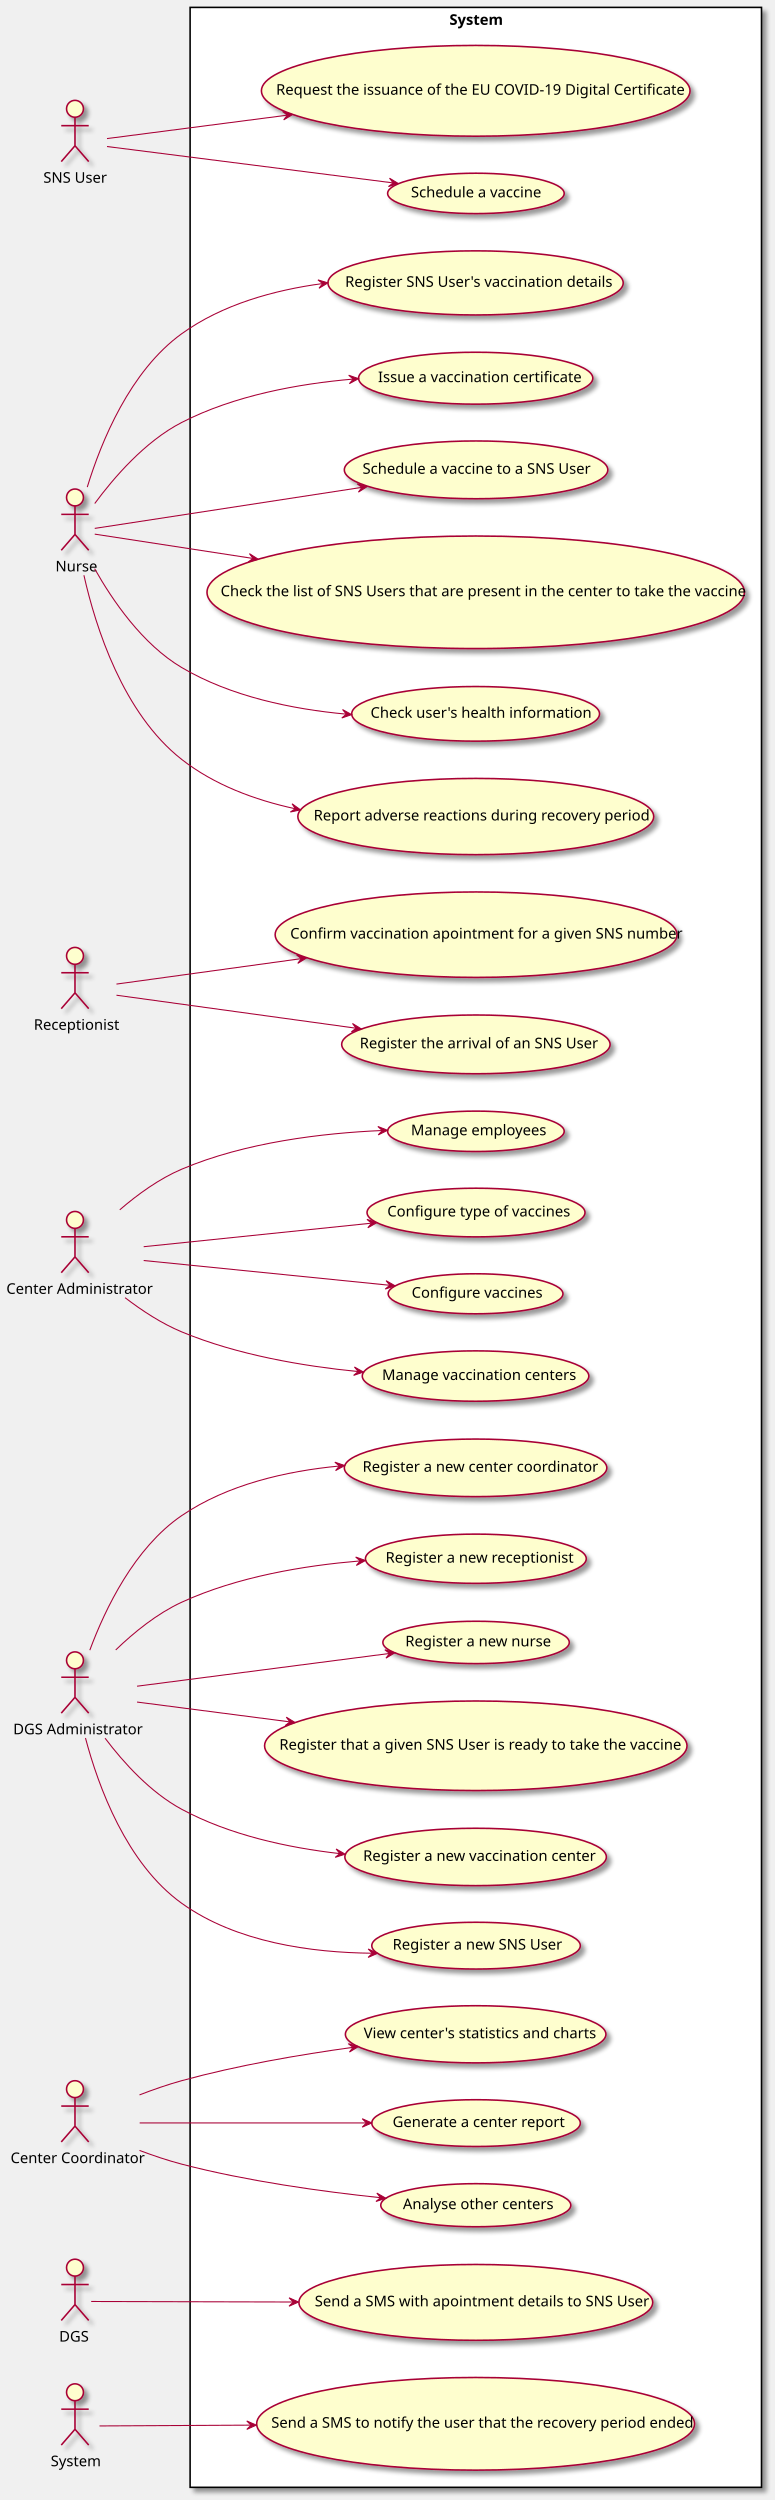
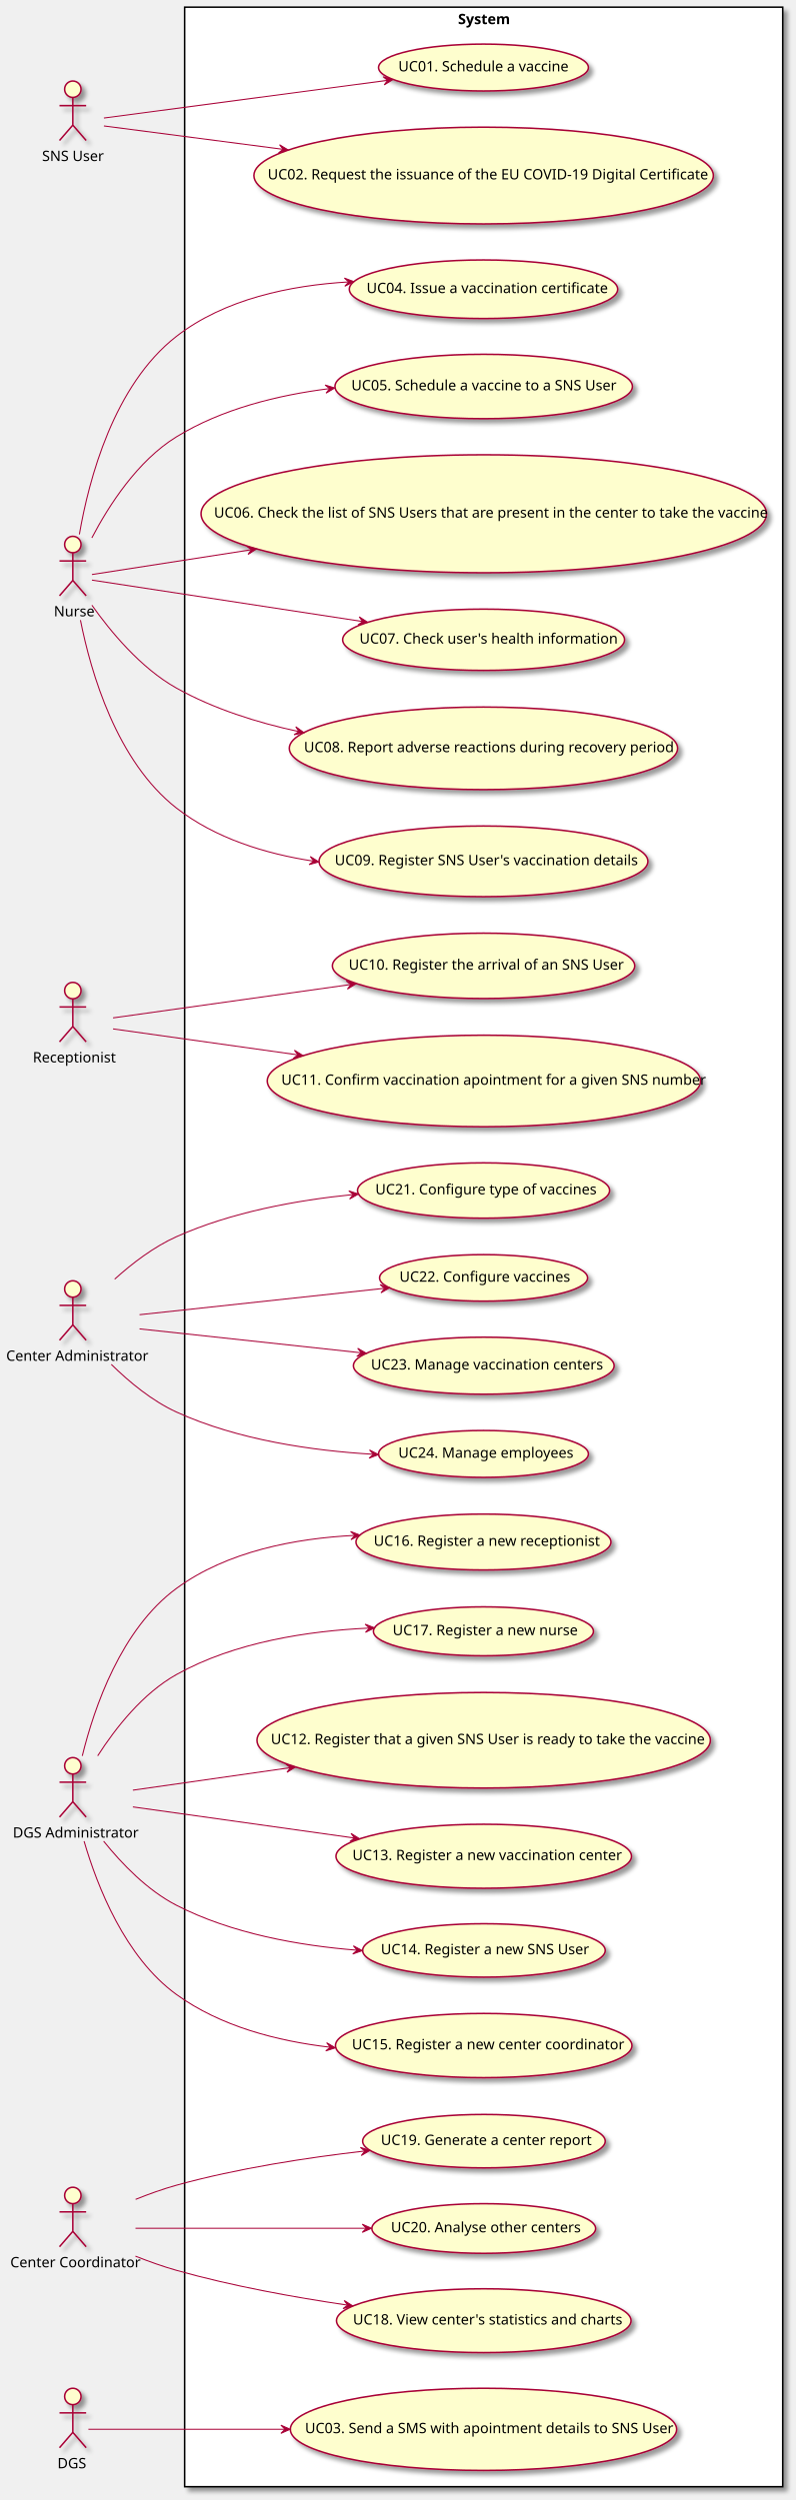
- <svg xmlns="http://www.w3.org/2000/svg" contentScriptType="application/ecmascript" contentStyleType="text/css" height="2367px" preserveAspectRatio="none" style="width:733px;height:2367px;background:#FFFFFF;" version="1.1" viewBox="0 0 733 2367" width="733px" zoomAndPan="magnify">
+ <svg xmlns="http://www.w3.org/2000/svg" contentScriptType="application/ecmascript" contentStyleType="text/css" height="2437px" preserveAspectRatio="none" style="width:775px;height:2437px;background:#FFFFFF;" version="1.1" viewBox="0 0 775 2437" width="775px" zoomAndPan="magnify">
  <defs>
-     <filter height="300%" id="f1nrsabps0goe4" width="300%" x="-1" y="-1">
+     <filter height="300%" id="f1ct0xg1r8yimo" width="300%" x="-1" y="-1">
      <feGaussianBlur result="blurOut" stdDeviation="2.0" />
      <feColorMatrix in="blurOut" result="blurOut2" type="matrix" values="0 0 0 0 0 0 0 0 0 0 0 0 0 0 0 0 0 0 .4 0" />
      <feOffset dx="4.0" dy="4.0" in="blurOut2" result="blurOut3" />
      <feBlend in="SourceGraphic" in2="blurOut3" mode="normal" />
    </filter>
  </defs>
  <g>
-     <rect fill="#FFFFFF" filter="url(#f1nrsabps0goe4)" height="2348" style="stroke:#000000;stroke-width:1.5;" width="541" x="180" y="7" />
-     <text fill="#000000" font-family="sans-serif" font-size="14" font-weight="bold" lengthAdjust="spacing" textLength="50" x="425.5" y="23.533">System</text>
-     <ellipse cx="450.587" cy="183.118" fill="#FEFECE" filter="url(#f1nrsabps0goe4)" rx="83.587" ry="19.117" style="stroke:#A80036;stroke-width:1.5;" />
-     <text fill="#000000" font-family="sans-serif" font-size="14" lengthAdjust="spacing" textLength="123" x="389.087" y="186.846">Schedule a vaccine</text>
-     <ellipse cx="450.408" cy="85.981" fill="#FEFECE" filter="url(#f1nrsabps0goe4)" rx="202.908" ry="42.981" style="stroke:#A80036;stroke-width:1.5;" />
-     <text fill="#000000" font-family="sans-serif" font-size="14" lengthAdjust="spacing" textLength="378" x="261.408" y="89.71">Request the issuance of the EU COVID-19 Digital Certificate</text>
-     <ellipse cx="450.5" cy="2179.9" fill="#FEFECE" filter="url(#f1nrsabps0goe4)" rx="167.5" ry="35.9" style="stroke:#A80036;stroke-width:1.5;" />
-     <text fill="#000000" font-family="sans-serif" font-size="14" lengthAdjust="spacing" textLength="305" x="298" y="2183.629">Send a SMS with apointment details to SNS User</text>
-     <ellipse cx="450.39" cy="358.078" fill="#FEFECE" filter="url(#f1nrsabps0goe4)" rx="110.89" ry="24.578" style="stroke:#A80036;stroke-width:1.5;" />
-     <text fill="#000000" font-family="sans-serif" font-size="14" lengthAdjust="spacing" textLength="185" x="357.89" y="361.807">Issue a vaccination certificate</text>
-     <ellipse cx="450.739" cy="444.848" fill="#FEFECE" filter="url(#f1nrsabps0goe4)" rx="124.739" ry="27.348" style="stroke:#A80036;stroke-width:1.5;" />
-     <text fill="#000000" font-family="sans-serif" font-size="14" lengthAdjust="spacing" textLength="215" x="343.239" y="448.576">Schedule a vaccine to a SNS User</text>
-     <ellipse cx="450.385" cy="560.777" fill="#FEFECE" filter="url(#f1nrsabps0goe4)" rx="254.385" ry="53.277" style="stroke:#A80036;stroke-width:1.5;" />
-     <text fill="#000000" font-family="sans-serif" font-size="14" lengthAdjust="spacing" textLength="483" x="208.885" y="564.505">Check the list of SNS Users that are present in the center to take the vaccine</text>
-     <ellipse cx="450.317" cy="675.863" fill="#FEFECE" filter="url(#f1nrsabps0goe4)" rx="117.317" ry="25.863" style="stroke:#A80036;stroke-width:1.5;" />
-     <text fill="#000000" font-family="sans-serif" font-size="14" lengthAdjust="spacing" textLength="199" x="350.817" y="679.592">Check user's health information</text>
-     <ellipse cx="450.464" cy="773.093" fill="#FEFECE" filter="url(#f1nrsabps0goe4)" rx="168.464" ry="36.093" style="stroke:#A80036;stroke-width:1.5;" />
-     <text fill="#000000" font-family="sans-serif" font-size="14" lengthAdjust="spacing" textLength="307" x="296.964" y="776.821">Report adverse reactions during recovery period</text>
-     <ellipse cx="450.278" cy="267.856" fill="#FEFECE" filter="url(#f1nrsabps0goe4)" rx="139.778" ry="30.356" style="stroke:#A80036;stroke-width:1.5;" />
-     <text fill="#000000" font-family="sans-serif" font-size="14" lengthAdjust="spacing" textLength="247" x="326.778" y="271.584">Register SNS User's vaccination details</text>
-     <ellipse cx="450.573" cy="988.815" fill="#FEFECE" filter="url(#f1nrsabps0goe4)" rx="127.073" ry="27.815" style="stroke:#A80036;stroke-width:1.5;" />
-     <text fill="#000000" font-family="sans-serif" font-size="14" lengthAdjust="spacing" textLength="220" x="340.573" y="992.543">Register the arrival of an SNS User</text>
-     <ellipse cx="450.749" cy="884.95" fill="#FEFECE" filter="url(#f1nrsabps0goe4)" rx="190.249" ry="40.45" style="stroke:#A80036;stroke-width:1.5;" />
-     <text fill="#000000" font-family="sans-serif" font-size="14" lengthAdjust="spacing" textLength="352" x="274.749" y="888.678">Confirm vaccination apointment for a given SNS number</text>
-     <ellipse cx="450.482" cy="1652.897" fill="#FEFECE" filter="url(#f1nrsabps0goe4)" rx="199.982" ry="42.397" style="stroke:#A80036;stroke-width:1.5;" />
-     <text fill="#000000" font-family="sans-serif" font-size="14" lengthAdjust="spacing" textLength="372" x="264.482" y="1656.625">Register that a given SNS User is ready to take the vaccine</text>
-     <ellipse cx="450.307" cy="1758.161" fill="#FEFECE" filter="url(#f1nrsabps0goe4)" rx="123.807" ry="27.161" style="stroke:#A80036;stroke-width:1.5;" />
-     <text fill="#000000" font-family="sans-serif" font-size="14" lengthAdjust="spacing" textLength="213" x="343.807" y="1761.89">Register a new vaccination center</text>
-     <ellipse cx="450.724" cy="1842.145" fill="#FEFECE" filter="url(#f1nrsabps0goe4)" rx="98.724" ry="22.145" style="stroke:#A80036;stroke-width:1.5;" />
-     <text fill="#000000" font-family="sans-serif" font-size="14" lengthAdjust="spacing" textLength="158" x="371.724" y="1845.873">Register a new SNS User</text>
-     <ellipse cx="450.273" cy="1389.755" fill="#FEFECE" filter="url(#f1nrsabps0goe4)" rx="124.273" ry="27.255" style="stroke:#A80036;stroke-width:1.5;" />
-     <text fill="#000000" font-family="sans-serif" font-size="14" lengthAdjust="spacing" textLength="214" x="343.273" y="1393.483">Register a new center coordinator</text>
-     <ellipse cx="450.54" cy="1475.808" fill="#FEFECE" filter="url(#f1nrsabps0goe4)" rx="104.54" ry="23.308" style="stroke:#A80036;stroke-width:1.5;" />
-     <text fill="#000000" font-family="sans-serif" font-size="14" lengthAdjust="spacing" textLength="171" x="365.04" y="1479.536">Register a new receptionist</text>
-     <ellipse cx="450.747" cy="1555.049" fill="#FEFECE" filter="url(#f1nrsabps0goe4)" rx="88.247" ry="20.049" style="stroke:#A80036;stroke-width:1.5;" />
-     <text fill="#000000" font-family="sans-serif" font-size="14" lengthAdjust="spacing" textLength="134" x="383.747" y="1558.778">Register a new nurse</text>
-     <ellipse cx="450.341" cy="1926.068" fill="#FEFECE" filter="url(#f1nrsabps0goe4)" rx="123.341" ry="27.068" style="stroke:#A80036;stroke-width:1.5;" />
-     <text fill="#000000" font-family="sans-serif" font-size="14" lengthAdjust="spacing" textLength="212" x="344.341" y="1929.797">View center's statistics and charts</text>
-     <ellipse cx="450.724" cy="2010.145" fill="#FEFECE" filter="url(#f1nrsabps0goe4)" rx="98.724" ry="22.145" style="stroke:#A80036;stroke-width:1.5;" />
-     <text fill="#000000" font-family="sans-serif" font-size="14" lengthAdjust="spacing" textLength="158" x="371.724" y="2013.873">Generate a center report</text>
-     <ellipse cx="450.466" cy="2087.893" fill="#FEFECE" filter="url(#f1nrsabps0goe4)" rx="89.966" ry="20.393" style="stroke:#A80036;stroke-width:1.5;" />
-     <text fill="#000000" font-family="sans-serif" font-size="14" lengthAdjust="spacing" textLength="138" x="381.466" y="2091.622">Analyse other centers</text>
-     <ellipse cx="450.69" cy="1148.038" fill="#FEFECE" filter="url(#f1nrsabps0goe4)" rx="103.19" ry="23.038" style="stroke:#A80036;stroke-width:1.5;" />
-     <text fill="#000000" font-family="sans-serif" font-size="14" lengthAdjust="spacing" textLength="168" x="366.69" y="1151.766">Configure type of vaccines</text>
-     <ellipse cx="450.252" cy="1224.95" fill="#FEFECE" filter="url(#f1nrsabps0goe4)" rx="82.752" ry="18.95" style="stroke:#A80036;stroke-width:1.5;" />
-     <text fill="#000000" font-family="sans-serif" font-size="14" lengthAdjust="spacing" textLength="121" x="389.752" y="1228.679">Configure vaccines</text>
-     <ellipse cx="450.251" cy="1302.85" fill="#FEFECE" filter="url(#f1nrsabps0goe4)" rx="107.251" ry="23.85" style="stroke:#A80036;stroke-width:1.5;" />
-     <text fill="#000000" font-family="sans-serif" font-size="14" lengthAdjust="spacing" textLength="177" x="361.751" y="1306.579">Manage vaccination centers</text>
-     <ellipse cx="450.587" cy="1071.118" fill="#FEFECE" filter="url(#f1nrsabps0goe4)" rx="83.587" ry="19.117" style="stroke:#A80036;stroke-width:1.5;" />
-     <text fill="#000000" font-family="sans-serif" font-size="14" lengthAdjust="spacing" textLength="123" x="389.087" y="1074.846">Manage employees</text>
-     <ellipse cx="450.3" cy="2294.86" fill="#FEFECE" filter="url(#f1nrsabps0goe4)" rx="207.3" ry="43.86" style="stroke:#A80036;stroke-width:1.5;" />
-     <text fill="#000000" font-family="sans-serif" font-size="14" lengthAdjust="spacing" textLength="387" x="256.8" y="2298.588">Send a SMS to notify the user that the recovery period ended</text>
-     <ellipse cx="71" cy="103" fill="#FEFECE" filter="url(#f1nrsabps0goe4)" rx="8" ry="8" style="stroke:#A80036;stroke-width:1.5;" />
-     <path d="M71,111 L71,138 M58,119 L84,119 M71,138 L58,153 M71,138 L84,153 " fill="none" filter="url(#f1nrsabps0goe4)" style="stroke:#A80036;stroke-width:1.5;" />
-     <text fill="#000000" font-family="sans-serif" font-size="14" lengthAdjust="spacing" textLength="60" x="41" y="173.033">SNS User</text>
-     <ellipse cx="71" cy="471" fill="#FEFECE" filter="url(#f1nrsabps0goe4)" rx="8" ry="8" style="stroke:#A80036;stroke-width:1.5;" />
-     <path d="M71,479 L71,506 M58,487 L84,487 M71,506 L58,521 M71,506 L84,521 " fill="none" filter="url(#f1nrsabps0goe4)" style="stroke:#A80036;stroke-width:1.5;" />
-     <text fill="#000000" font-family="sans-serif" font-size="14" lengthAdjust="spacing" textLength="37" x="52.5" y="541.033">Nurse</text>
-     <ellipse cx="71" cy="905" fill="#FEFECE" filter="url(#f1nrsabps0goe4)" rx="8" ry="8" style="stroke:#A80036;stroke-width:1.5;" />
-     <path d="M71,913 L71,940 M58,921 L84,921 M71,940 L58,955 M71,940 L84,955 " fill="none" filter="url(#f1nrsabps0goe4)" style="stroke:#A80036;stroke-width:1.5;" />
-     <text fill="#000000" font-family="sans-serif" font-size="14" lengthAdjust="spacing" textLength="78" x="32" y="975.033">Receptionist</text>
-     <ellipse cx="71" cy="1155" fill="#FEFECE" filter="url(#f1nrsabps0goe4)" rx="8" ry="8" style="stroke:#A80036;stroke-width:1.5;" />
-     <path d="M71,1163 L71,1190 M58,1171 L84,1171 M71,1190 L58,1205 M71,1190 L84,1205 " fill="none" filter="url(#f1nrsabps0goe4)" style="stroke:#A80036;stroke-width:1.5;" />
-     <text fill="#000000" font-family="sans-serif" font-size="14" lengthAdjust="spacing" textLength="130" x="6" y="1225.033">Center Administrator</text>
-     <ellipse cx="71" cy="1572" fill="#FEFECE" filter="url(#f1nrsabps0goe4)" rx="8" ry="8" style="stroke:#A80036;stroke-width:1.5;" />
-     <path d="M71,1580 L71,1607 M58,1588 L84,1588 M71,1607 L58,1622 M71,1607 L84,1622 " fill="none" filter="url(#f1nrsabps0goe4)" style="stroke:#A80036;stroke-width:1.5;" />
-     <text fill="#000000" font-family="sans-serif" font-size="14" lengthAdjust="spacing" textLength="117" x="12.5" y="1642.033">DGS Administrator</text>
-     <ellipse cx="71" cy="1978" fill="#FEFECE" filter="url(#f1nrsabps0goe4)" rx="8" ry="8" style="stroke:#A80036;stroke-width:1.5;" />
-     <path d="M71,1986 L71,2013 M58,1994 L84,1994 M71,2013 L58,2028 M71,2013 L84,2028 " fill="none" filter="url(#f1nrsabps0goe4)" style="stroke:#A80036;stroke-width:1.5;" />
-     <text fill="#000000" font-family="sans-serif" font-size="14" lengthAdjust="spacing" textLength="122" x="10" y="2048.033">Center Coordinator</text>
-     <ellipse cx="71" cy="2147" fill="#FEFECE" filter="url(#f1nrsabps0goe4)" rx="8" ry="8" style="stroke:#A80036;stroke-width:1.5;" />
-     <path d="M71,2155 L71,2182 M58,2163 L84,2163 M71,2182 L58,2197 M71,2182 L84,2197 " fill="none" filter="url(#f1nrsabps0goe4)" style="stroke:#A80036;stroke-width:1.5;" />
-     <text fill="#000000" font-family="sans-serif" font-size="14" lengthAdjust="spacing" textLength="30" x="56" y="2217.033">DGS</text>
-     <ellipse cx="71" cy="2265" fill="#FEFECE" filter="url(#f1nrsabps0goe4)" rx="8" ry="8" style="stroke:#A80036;stroke-width:1.5;" />
-     <path d="M71,2273 L71,2300 M58,2281 L84,2281 M71,2300 L58,2315 M71,2300 L84,2315 " fill="none" filter="url(#f1nrsabps0goe4)" style="stroke:#A80036;stroke-width:1.5;" />
-     <text fill="#000000" font-family="sans-serif" font-size="14" lengthAdjust="spacing" textLength="46" x="48" y="2335.033">System</text>
-     <path d="M101.31,138.73 C158.83,146.04 288.19,162.49 372.01,173.15 " fill="none" id="user-to-UC01" style="stroke:#A80036;stroke-width:1.0;" />
-     <polygon fill="#A80036" points="377.22,173.81,368.795,168.71,372.26,173.181,367.788,176.646,377.22,173.81" style="stroke:#A80036;stroke-width:1.0;" />
-     <path d="M101.31,131.2 C138.62,126.35 206.16,117.59 271.89,109.05 " fill="none" id="user-to-UC02" style="stroke:#A80036;stroke-width:1.0;" />
-     <polygon fill="#A80036" points="277.02,108.39,267.58,105.581,272.062,109.033,268.609,113.514,277.02,108.39" style="stroke:#A80036;stroke-width:1.0;" />
-     <path d="M86.34,2179.04 C118.56,2179.12 199.96,2179.34 277.55,2179.54 " fill="none" id="dgs-to-UC03" style="stroke:#A80036;stroke-width:1.0;" />
-     <polygon fill="#A80036" points="282.66,2179.56,273.671,2175.534,277.66,2179.546,273.649,2183.534,282.66,2179.56" style="stroke:#A80036;stroke-width:1.0;" />
-     <path d="M89.69,476.73 C107.48,452.59 137.21,417.9 172,400 C221.63,374.46 282.41,363.37 334.42,358.91 " fill="none" id="nurse-to-UC04" style="stroke:#A80036;stroke-width:1.0;" />
-     <polygon fill="#A80036" points="339.43,358.5,330.13,355.259,334.447,358.914,330.792,363.231,339.43,358.5" style="stroke:#A80036;stroke-width:1.0;" />
-     <path d="M89.7,500.28 C134.19,493.44 253.51,475.11 342.62,461.42 " fill="none" id="nurse-to-UC05" style="stroke:#A80036;stroke-width:1.0;" />
-     <polygon fill="#A80036" points="347.64,460.65,338.138,458.059,342.698,461.407,339.349,465.967,347.64,460.65" style="stroke:#A80036;stroke-width:1.0;" />
-     <path d="M89.7,505.72 C118.13,510.09 177.1,519.15 239.22,528.69 " fill="none" id="nurse-to-UC06" style="stroke:#A80036;stroke-width:1.0;" />
-     <polygon fill="#A80036" points="244.47,529.5,236.179,524.183,239.528,528.743,234.968,532.091,244.47,529.5" style="stroke:#A80036;stroke-width:1.0;" />
-     <path d="M89.58,538.42 C106.44,568.43 134.81,609.99 172,632 C218.47,659.5 276.64,671.44 327.7,676.14 " fill="none" id="nurse-to-UC07" style="stroke:#A80036;stroke-width:1.0;" />
-     <polygon fill="#A80036" points="332.94,676.6,324.329,671.819,327.96,676.158,323.621,679.788,332.94,676.6" style="stroke:#A80036;stroke-width:1.0;" />
-     <path d="M79.45,544.64 C90.6,594.16 116.54,675.54 172,719 C202.69,743.05 241.05,757.37 279.36,765.69 " fill="none" id="nurse-to-UC08" style="stroke:#A80036;stroke-width:1.0;" />
-     <polygon fill="#A80036" points="284.52,766.77,276.534,761.006,279.627,765.743,274.89,768.836,284.52,766.77" style="stroke:#A80036;stroke-width:1.0;" />
-     <path d="M82.62,461.2 C95.95,417.75 123.2,351.24 172,316 C210.34,288.31 259.32,274.69 305.43,268.47 " fill="none" id="nurse-to-UC09" style="stroke:#A80036;stroke-width:1.0;" />
-     <polygon fill="#A80036" points="310.46,267.81,301.02,265.001,305.502,268.453,302.049,272.934,310.46,267.81" style="stroke:#A80036;stroke-width:1.0;" />
-     <path d="M110.27,942.27 C163.01,949.54 260.2,962.92 337.08,973.51 " fill="none" id="recept-to-UC10" style="stroke:#A80036;stroke-width:1.0;" />
-     <polygon fill="#A80036" points="342.12,974.21,333.738,969.038,337.165,973.539,332.665,976.966,342.12,974.21" style="stroke:#A80036;stroke-width:1.0;" />
-     <path d="M110.27,931.73 C151.65,926.03 220.41,916.56 285.24,907.63 " fill="none" id="recept-to-UC11" style="stroke:#A80036;stroke-width:1.0;" />
-     <polygon fill="#A80036" points="290.3,906.93,280.837,904.201,285.347,907.615,281.933,912.125,290.3,906.93" style="stroke:#A80036;stroke-width:1.0;" />
-     <path d="M129.75,1611.5 C168.66,1616.55 222.24,1623.5 274.42,1630.27 " fill="none" id="dgsadmin-to-UC12" style="stroke:#A80036;stroke-width:1.0;" />
-     <polygon fill="#A80036" points="279.46,1630.93,271.049,1625.806,274.502,1630.287,270.02,1633.739,279.46,1630.93" style="stroke:#A80036;stroke-width:1.0;" />
-     <path d="M99.47,1645.71 C117.29,1669.29 142.62,1697.15 172,1713 C217.37,1737.47 272.54,1749.41 321.7,1754.99 " fill="none" id="dgsadmin-to-UC13" style="stroke:#A80036;stroke-width:1.0;" />
-     <polygon fill="#A80036" points="326.75,1755.54,318.237,1750.587,321.779,1754.997,317.369,1758.539,326.75,1755.54" style="stroke:#A80036;stroke-width:1.0;" />
-     <path d="M80.92,1645.55 C93.13,1691.64 119.78,1764.47 172,1802 C223.7,1839.16 295.02,1848.78 352.4,1849.32 " fill="none" id="dgsadmin-to-UC14" style="stroke:#A80036;stroke-width:1.0;" />
-     <polygon fill="#A80036" points="357.56,1849.34,348.583,1845.289,352.56,1849.311,348.537,1853.289,357.56,1849.34" style="stroke:#A80036;stroke-width:1.0;" />
-     <path d="M85.04,1562.38 C99.66,1522.98 127.36,1465.45 172,1435 C215.27,1405.49 271.03,1392.81 321.2,1388.04 " fill="none" id="dgsadmin-to-UC15" style="stroke:#A80036;stroke-width:1.0;" />
-     <polygon fill="#A80036" points="326.34,1387.57,317.021,1384.382,321.36,1388.012,317.729,1392.351,326.34,1387.57" style="stroke:#A80036;stroke-width:1.0;" />
-     <path d="M109.57,1562.16 C126.91,1545.45 148.8,1527.68 172,1517 C224.5,1492.84 287.96,1482.27 340.93,1477.88 " fill="none" id="dgsadmin-to-UC16" style="stroke:#A80036;stroke-width:1.0;" />
-     <polygon fill="#A80036" points="346.03,1477.47,336.739,1474.203,341.046,1477.87,337.379,1482.177,346.03,1477.47" style="stroke:#A80036;stroke-width:1.0;" />
-     <path d="M129.75,1596.5 C193.58,1588.22 296.87,1574.81 368.72,1565.49 " fill="none" id="dgsadmin-to-UC17" style="stroke:#A80036;stroke-width:1.0;" />
-     <polygon fill="#A80036" points="373.84,1564.82,364.4,1562.011,368.882,1565.463,365.429,1569.944,373.84,1564.82" style="stroke:#A80036;stroke-width:1.0;" />
-     <path d="M132.07,1983.46 C145.05,1978.44 158.84,1973.63 172,1970 C224.4,1955.56 283.75,1945.36 334.08,1938.43 " fill="none" id="coordinator-to-UC18" style="stroke:#A80036;stroke-width:1.0;" />
-     <polygon fill="#A80036" points="339.24,1937.73,329.785,1934.974,334.285,1938.401,330.858,1942.902,339.24,1937.73" style="stroke:#A80036;stroke-width:1.0;" />
-     <path d="M132.23,2010 C189.85,2010 277.89,2010 346.63,2010 " fill="none" id="coordinator-to-UC19" style="stroke:#A80036;stroke-width:1.0;" />
-     <polygon fill="#A80036" points="351.96,2010,342.96,2006,346.96,2010,342.96,2014,351.96,2010" style="stroke:#A80036;stroke-width:1.0;" />
-     <path d="M132.07,2036.02 C145.05,2040.91 158.84,2045.56 172,2049 C233.78,2065.15 305.17,2075 360.06,2080.75 " fill="none" id="coordinator-to-UC20" style="stroke:#A80036;stroke-width:1.0;" />
-     <polygon fill="#A80036" points="365.32,2081.3,356.779,2076.395,360.346,2080.785,355.956,2084.353,365.32,2081.3" style="stroke:#A80036;stroke-width:1.0;" />
-     <path d="M136.04,1180.38 C195.08,1174.28 283.6,1165.14 351.52,1158.12 " fill="none" id="cadmin-to-UC21" style="stroke:#A80036;stroke-width:1.0;" />
-     <polygon fill="#A80036" points="356.79,1157.58,347.426,1154.527,351.817,1158.094,348.249,1162.485,356.79,1157.58" style="stroke:#A80036;stroke-width:1.0;" />
-     <path d="M136.04,1193.45 C200.21,1199.91 299.19,1209.87 368.72,1216.87 " fill="none" id="cadmin-to-UC22" style="stroke:#A80036;stroke-width:1.0;" />
-     <polygon fill="#A80036" points="374.09,1217.41,365.536,1212.529,369.115,1216.91,364.735,1220.489,374.09,1217.41" style="stroke:#A80036;stroke-width:1.0;" />
-     <path d="M118.42,1228.65 C134.4,1240.91 153.05,1253.13 172,1261 C224.53,1282.82 286.85,1293.47 339.12,1298.6 " fill="none" id="cadmin-to-UC23" style="stroke:#A80036;stroke-width:1.0;" />
-     <polygon fill="#A80036" points="344.14,1299.08,335.558,1294.248,339.162,1298.608,334.803,1302.213,344.14,1299.08" style="stroke:#A80036;stroke-width:1.0;" />
-     <path d="M113.39,1145.45 C130.23,1130.94 150.72,1116.04 172,1107 C232.11,1081.45 305.62,1072.81 361.87,1070.36 " fill="none" id="cadmin-to-UC24" style="stroke:#A80036;stroke-width:1.0;" />
-     <polygon fill="#A80036" points="366.92,1070.16,357.757,1066.549,361.925,1070.374,358.099,1074.542,366.92,1070.16" style="stroke:#A80036;stroke-width:1.0;" />
-     <path d="M94.2,2296.88 C123.74,2296.73 179.04,2296.43 237.36,2296.12 " fill="none" id="system-to-US25" style="stroke:#A80036;stroke-width:1.0;" />
-     <polygon fill="#A80036" points="242.65,2296.1,233.627,2292.151,237.65,2296.129,233.673,2300.151,242.65,2296.1" style="stroke:#A80036;stroke-width:1.0;" />
+     <rect fill="#FFFFFF" filter="url(#f1ct0xg1r8yimo)" height="2418" style="stroke:#000000;stroke-width:1.5;" width="583" x="180" y="7" />
+     <text fill="#000000" font-family="sans-serif" font-size="14" font-weight="bold" lengthAdjust="spacing" textLength="50" x="446.5" y="23.533">System</text>
+     <ellipse cx="471.293" cy="65.859" fill="#FEFECE" filter="url(#f1ct0xg1r8yimo)" rx="102.293" ry="22.859" style="stroke:#A80036;stroke-width:1.5;" />
+     <text fill="#000000" font-family="sans-serif" font-size="14" lengthAdjust="spacing" textLength="166" x="388.293" y="69.587">UC01. Schedule a vaccine</text>
+     <ellipse cx="471.431" cy="171.186" fill="#FEFECE" filter="url(#f1ct0xg1r8yimo)" rx="223.931" ry="47.186" style="stroke:#A80036;stroke-width:1.5;" />
+     <text fill="#000000" font-family="sans-serif" font-size="14" lengthAdjust="spacing" textLength="421" x="260.931" y="174.915">UC02. Request the issuance of the EU COVID-19 Digital Certificate</text>
+     <ellipse cx="471.305" cy="2369.061" fill="#FEFECE" filter="url(#f1ct0xg1r8yimo)" rx="188.305" ry="40.061" style="stroke:#A80036;stroke-width:1.5;" />
+     <text fill="#000000" font-family="sans-serif" font-size="14" lengthAdjust="spacing" textLength="348" x="297.305" y="2372.79">UC03. Send a SMS with apointment details to SNS User</text>
+     <ellipse cx="471.32" cy="282.064" fill="#FEFECE" filter="url(#f1ct0xg1r8yimo)" rx="130.82" ry="28.564" style="stroke:#A80036;stroke-width:1.5;" />
+     <text fill="#000000" font-family="sans-serif" font-size="14" lengthAdjust="spacing" textLength="228" x="357.32" y="285.793">UC04. Issue a vaccination certificate</text>
+     <ellipse cx="471.497" cy="376.899" fill="#FEFECE" filter="url(#f1ct0xg1r8yimo)" rx="144.997" ry="31.399" style="stroke:#A80036;stroke-width:1.5;" />
+     <text fill="#000000" font-family="sans-serif" font-size="14" lengthAdjust="spacing" textLength="258" x="342.497" y="380.628">UC05. Schedule a vaccine to a SNS User</text>
+     <ellipse cx="471.579" cy="501.016" fill="#FEFECE" filter="url(#f1ct0xg1r8yimo)" rx="275.579" ry="57.516" style="stroke:#A80036;stroke-width:1.5;" />
+     <text fill="#000000" font-family="sans-serif" font-size="14" lengthAdjust="spacing" textLength="526" x="208.578" y="504.744">UC06. Check the list of SNS Users that are present in the center to take the vaccine</text>
+     <ellipse cx="471.414" cy="623.883" fill="#FEFECE" filter="url(#f1ct0xg1r8yimo)" rx="137.414" ry="29.883" style="stroke:#A80036;stroke-width:1.5;" />
+     <text fill="#000000" font-family="sans-serif" font-size="14" lengthAdjust="spacing" textLength="242" x="350.414" y="627.611">UC07. Check user's health information</text>
+     <ellipse cx="471.277" cy="729.755" fill="#FEFECE" filter="url(#f1ct0xg1r8yimo)" rx="189.277" ry="40.255" style="stroke:#A80036;stroke-width:1.5;" />
+     <text fill="#000000" font-family="sans-serif" font-size="14" lengthAdjust="spacing" textLength="350" x="296.277" y="733.484">UC08. Report adverse reactions during recovery period</text>
+     <ellipse cx="471.287" cy="839.957" fill="#FEFECE" filter="url(#f1ct0xg1r8yimo)" rx="160.287" ry="34.457" style="stroke:#A80036;stroke-width:1.5;" />
+     <text fill="#000000" font-family="sans-serif" font-size="14" lengthAdjust="spacing" textLength="290" x="326.287" y="843.686">UC09. Register SNS User's vaccination details</text>
+     <ellipse cx="471.376" cy="941.875" fill="#FEFECE" filter="url(#f1ct0xg1r8yimo)" rx="147.376" ry="31.875" style="stroke:#A80036;stroke-width:1.5;" />
+     <text fill="#000000" font-family="sans-serif" font-size="14" lengthAdjust="spacing" textLength="263" x="339.876" y="945.604">UC10. Register the arrival of an SNS User</text>
+     <ellipse cx="471.707" cy="1054.141" fill="#FEFECE" filter="url(#f1ct0xg1r8yimo)" rx="211.207" ry="44.642" style="stroke:#A80036;stroke-width:1.5;" />
+     <text fill="#000000" font-family="sans-serif" font-size="14" lengthAdjust="spacing" textLength="395" x="274.207" y="1057.87">UC11. Confirm vaccination apointment for a given SNS number</text>
+     <ellipse cx="471.491" cy="1697.098" fill="#FEFECE" filter="url(#f1ct0xg1r8yimo)" rx="220.992" ry="46.598" style="stroke:#A80036;stroke-width:1.5;" />
+     <text fill="#000000" font-family="sans-serif" font-size="14" lengthAdjust="spacing" textLength="415" x="263.991" y="1700.827">UC12. Register that a given SNS User is ready to take the vaccine</text>
+     <ellipse cx="471.546" cy="1810.209" fill="#FEFECE" filter="url(#f1ct0xg1r8yimo)" rx="144.046" ry="31.209" style="stroke:#A80036;stroke-width:1.5;" />
+     <text fill="#000000" font-family="sans-serif" font-size="14" lengthAdjust="spacing" textLength="256" x="343.546" y="1813.938">UC13. Register a new vaccination center</text>
+     <ellipse cx="471.74" cy="1902.048" fill="#FEFECE" filter="url(#f1ct0xg1r8yimo)" rx="118.24" ry="26.048" style="stroke:#A80036;stroke-width:1.5;" />
+     <text fill="#000000" font-family="sans-serif" font-size="14" lengthAdjust="spacing" textLength="201" x="371.24" y="1905.777">UC14. Register a new SNS User</text>
+     <ellipse cx="471.521" cy="1994.804" fill="#FEFECE" filter="url(#f1ct0xg1r8yimo)" rx="144.521" ry="31.304" style="stroke:#A80036;stroke-width:1.5;" />
+     <text fill="#000000" font-family="sans-serif" font-size="14" lengthAdjust="spacing" textLength="257" x="343.021" y="1998.533">UC15. Register a new center coordinator</text>
+     <ellipse cx="471.273" cy="1503.755" fill="#FEFECE" filter="url(#f1ct0xg1r8yimo)" rx="124.273" ry="27.255" style="stroke:#A80036;stroke-width:1.5;" />
+     <text fill="#000000" font-family="sans-serif" font-size="14" lengthAdjust="spacing" textLength="214" x="364.273" y="1507.483">UC16. Register a new receptionist</text>
+     <ellipse cx="471.251" cy="1590.85" fill="#FEFECE" filter="url(#f1ct0xg1r8yimo)" rx="107.251" ry="23.85" style="stroke:#A80036;stroke-width:1.5;" />
+     <text fill="#000000" font-family="sans-serif" font-size="14" lengthAdjust="spacing" textLength="177" x="382.751" y="1594.579">UC17. Register a new nurse</text>
+     <ellipse cx="471.571" cy="2263.114" fill="#FEFECE" filter="url(#f1ct0xg1r8yimo)" rx="143.571" ry="31.114" style="stroke:#A80036;stroke-width:1.5;" />
+     <text fill="#000000" font-family="sans-serif" font-size="14" lengthAdjust="spacing" textLength="255" x="344.071" y="2266.843">UC18. View center's statistics and charts</text>
+     <ellipse cx="471.74" cy="2088.048" fill="#FEFECE" filter="url(#f1ct0xg1r8yimo)" rx="118.24" ry="26.048" style="stroke:#A80036;stroke-width:1.5;" />
+     <text fill="#000000" font-family="sans-serif" font-size="14" lengthAdjust="spacing" textLength="201" x="371.24" y="2091.777">UC19. Generate a center report</text>
+     <ellipse cx="471.567" cy="2173.213" fill="#FEFECE" filter="url(#f1ct0xg1r8yimo)" rx="109.067" ry="24.213" style="stroke:#A80036;stroke-width:1.5;" />
+     <text fill="#000000" font-family="sans-serif" font-size="14" lengthAdjust="spacing" textLength="181" x="381.067" y="2176.942">UC20. Analyse other centers</text>
+     <ellipse cx="471.376" cy="1160.975" fill="#FEFECE" filter="url(#f1ct0xg1r8yimo)" rx="122.876" ry="26.975" style="stroke:#A80036;stroke-width:1.5;" />
+     <text fill="#000000" font-family="sans-serif" font-size="14" lengthAdjust="spacing" textLength="211" x="365.876" y="1164.704">UC21. Configure type of vaccines</text>
+     <ellipse cx="471.397" cy="1246.179" fill="#FEFECE" filter="url(#f1ct0xg1r8yimo)" rx="101.397" ry="22.68" style="stroke:#A80036;stroke-width:1.5;" />
+     <text fill="#000000" font-family="sans-serif" font-size="14" lengthAdjust="spacing" textLength="164" x="389.397" y="1249.908">UC22. Configure vaccines</text>
+     <ellipse cx="471.573" cy="1331.815" fill="#FEFECE" filter="url(#f1ct0xg1r8yimo)" rx="127.073" ry="27.815" style="stroke:#A80036;stroke-width:1.5;" />
+     <text fill="#000000" font-family="sans-serif" font-size="14" lengthAdjust="spacing" textLength="220" x="361.573" y="1335.543">UC23. Manage vaccination centers</text>
+     <ellipse cx="471.293" cy="1417.859" fill="#FEFECE" filter="url(#f1ct0xg1r8yimo)" rx="102.293" ry="22.859" style="stroke:#A80036;stroke-width:1.5;" />
+     <text fill="#000000" font-family="sans-serif" font-size="14" lengthAdjust="spacing" textLength="166" x="388.293" y="1421.587">UC24. Manage employees</text>
+     <ellipse cx="71" cy="87" fill="#FEFECE" filter="url(#f1ct0xg1r8yimo)" rx="8" ry="8" style="stroke:#A80036;stroke-width:1.5;" />
+     <path d="M71,95 L71,122 M58,103 L84,103 M71,122 L58,137 M71,122 L84,137 " fill="none" filter="url(#f1ct0xg1r8yimo)" style="stroke:#A80036;stroke-width:1.5;" />
+     <text fill="#000000" font-family="sans-serif" font-size="14" lengthAdjust="spacing" textLength="60" x="41" y="157.033">SNS User</text>
+     <ellipse cx="71" cy="531" fill="#FEFECE" filter="url(#f1ct0xg1r8yimo)" rx="8" ry="8" style="stroke:#A80036;stroke-width:1.5;" />
+     <path d="M71,539 L71,566 M58,547 L84,547 M71,566 L58,581 M71,566 L84,581 " fill="none" filter="url(#f1ct0xg1r8yimo)" style="stroke:#A80036;stroke-width:1.5;" />
+     <text fill="#000000" font-family="sans-serif" font-size="14" lengthAdjust="spacing" textLength="37" x="52.5" y="601.033">Nurse</text>
+     <ellipse cx="71" cy="966" fill="#FEFECE" filter="url(#f1ct0xg1r8yimo)" rx="8" ry="8" style="stroke:#A80036;stroke-width:1.5;" />
+     <path d="M71,974 L71,1001 M58,982 L84,982 M71,1001 L58,1016 M71,1001 L84,1016 " fill="none" filter="url(#f1ct0xg1r8yimo)" style="stroke:#A80036;stroke-width:1.5;" />
+     <text fill="#000000" font-family="sans-serif" font-size="14" lengthAdjust="spacing" textLength="78" x="32" y="1036.033">Receptionist</text>
+     <ellipse cx="71" cy="1257" fill="#FEFECE" filter="url(#f1ct0xg1r8yimo)" rx="8" ry="8" style="stroke:#A80036;stroke-width:1.5;" />
+     <path d="M71,1265 L71,1292 M58,1273 L84,1273 M71,1292 L58,1307 M71,1292 L84,1307 " fill="none" filter="url(#f1ct0xg1r8yimo)" style="stroke:#A80036;stroke-width:1.5;" />
+     <text fill="#000000" font-family="sans-serif" font-size="14" lengthAdjust="spacing" textLength="130" x="6" y="1327.033">Center Administrator</text>
+     <ellipse cx="71" cy="1722" fill="#FEFECE" filter="url(#f1ct0xg1r8yimo)" rx="8" ry="8" style="stroke:#A80036;stroke-width:1.5;" />
+     <path d="M71,1730 L71,1757 M58,1738 L84,1738 M71,1757 L58,1772 M71,1757 L84,1772 " fill="none" filter="url(#f1ct0xg1r8yimo)" style="stroke:#A80036;stroke-width:1.5;" />
+     <text fill="#000000" font-family="sans-serif" font-size="14" lengthAdjust="spacing" textLength="117" x="12.5" y="1792.033">DGS Administrator</text>
+     <ellipse cx="71" cy="2141" fill="#FEFECE" filter="url(#f1ct0xg1r8yimo)" rx="8" ry="8" style="stroke:#A80036;stroke-width:1.5;" />
+     <path d="M71,2149 L71,2176 M58,2157 L84,2157 M71,2176 L58,2191 M71,2176 L84,2191 " fill="none" filter="url(#f1ct0xg1r8yimo)" style="stroke:#A80036;stroke-width:1.5;" />
+     <text fill="#000000" font-family="sans-serif" font-size="14" lengthAdjust="spacing" textLength="122" x="10" y="2211.033">Center Coordinator</text>
+     <ellipse cx="71" cy="2337" fill="#FEFECE" filter="url(#f1ct0xg1r8yimo)" rx="8" ry="8" style="stroke:#A80036;stroke-width:1.5;" />
+     <path d="M71,2345 L71,2372 M58,2353 L84,2353 M71,2372 L58,2387 M71,2372 L84,2387 " fill="none" filter="url(#f1ct0xg1r8yimo)" style="stroke:#A80036;stroke-width:1.5;" />
+     <text fill="#000000" font-family="sans-serif" font-size="14" lengthAdjust="spacing" textLength="30" x="56" y="2407.033">DGS</text>
+     <path d="M101.3,115.1 C158.81,107.45 288.62,90.19 377.91,78.31 " fill="none" id="user-to-UC01" style="stroke:#A80036;stroke-width:1.0;" />
+     <polygon fill="#A80036" points="382.93,77.65,373.482,74.867,377.973,78.307,374.534,82.798,382.93,77.65" style="stroke:#A80036;stroke-width:1.0;" />
+     <path d="M101.3,122.82 C138.97,127.74 207.64,136.7 275.63,145.57 " fill="none" id="user-to-UC02" style="stroke:#A80036;stroke-width:1.0;" />
+     <polygon fill="#A80036" points="280.94,146.27,272.529,141.146,275.981,145.627,271.5,149.079,280.94,146.27" style="stroke:#A80036;stroke-width:1.0;" />
+     <path d="M86.18,2369 C118,2369 198.49,2369 277.63,2369 " fill="none" id="dgs-to-UC03" style="stroke:#A80036;stroke-width:1.0;" />
+     <polygon fill="#A80036" points="282.84,2369,273.84,2365,277.84,2369,273.84,2373,282.84,2369" style="stroke:#A80036;stroke-width:1.0;" />
+     <path d="M77.38,521.15 C86.64,467.42 110.91,375.48 172,328 C219.02,291.46 283.07,278.28 339.79,274.94 " fill="none" id="nurse-to-UC04" style="stroke:#A80036;stroke-width:1.0;" />
+     <polygon fill="#A80036" points="344.9,274.66,335.696,271.154,339.907,274.931,336.13,279.142,344.9,274.66" style="stroke:#A80036;stroke-width:1.0;" />
+     <path d="M89.55,524.52 C106.14,492.78 134.13,449.3 172,426 C216.22,398.8 270.8,385.3 321.14,378.97 " fill="none" id="nurse-to-UC05" style="stroke:#A80036;stroke-width:1.0;" />
+     <polygon fill="#A80036" points="326.31,378.35,316.896,375.457,321.346,378.949,317.854,383.4,326.31,378.35" style="stroke:#A80036;stroke-width:1.0;" />
+     <path d="M89.64,560.26 C118.7,555.73 179.96,546.2 245.02,536.08 " fill="none" id="nurse-to-UC06" style="stroke:#A80036;stroke-width:1.0;" />
+     <polygon fill="#A80036" points="250.11,535.29,240.601,532.726,245.17,536.061,241.834,540.63,250.11,535.29" style="stroke:#A80036;stroke-width:1.0;" />
+     <path d="M89.64,565.7 C135.07,572.65 259.13,591.65 353.43,606.08 " fill="none" id="nurse-to-UC07" style="stroke:#A80036;stroke-width:1.0;" />
+     <polygon fill="#A80036" points="358.46,606.85,350.169,601.533,353.518,606.093,348.958,609.441,358.46,606.85" style="stroke:#A80036;stroke-width:1.0;" />
+     <path d="M89.59,590.18 C107.3,615.25 136.98,651.43 172,671 C208.23,691.24 250.33,704.61 291.29,713.43 " fill="none" id="nurse-to-UC08" style="stroke:#A80036;stroke-width:1.0;" />
+     <polygon fill="#A80036" points="296.28,714.48,288.313,708.689,291.39,713.436,286.643,716.513,296.28,714.48" style="stroke:#A80036;stroke-width:1.0;" />
+     <path d="M78.42,604.72 C88.67,656.25 113.86,742.64 172,788 C209.82,817.5 258.56,832.59 305.65,839.78 " fill="none" id="nurse-to-UC09" style="stroke:#A80036;stroke-width:1.0;" />
+     <polygon fill="#A80036" points="310.79,840.53,302.469,835.26,305.843,839.801,301.303,843.175,310.79,840.53" style="stroke:#A80036;stroke-width:1.0;" />
+     <path d="M110.21,992.63 C163.11,985.2 261.24,971.41 341.74,960.09 " fill="none" id="recept-to-UC10" style="stroke:#A80036;stroke-width:1.0;" />
+     <polygon fill="#A80036" points="347.02,959.35,337.548,956.652,342.069,960.051,338.67,964.572,347.02,959.35" style="stroke:#A80036;stroke-width:1.0;" />
+     <path d="M110.21,1003.37 C152.17,1009.27 222.59,1019.16 290.09,1028.65 " fill="none" id="recept-to-UC11" style="stroke:#A80036;stroke-width:1.0;" />
+     <polygon fill="#A80036" points="295.36,1029.39,287.008,1024.171,290.409,1028.691,285.889,1032.092,295.36,1029.39" style="stroke:#A80036;stroke-width:1.0;" />
+     <path d="M129.52,1745.77 C170.21,1739.95 227.26,1731.79 283.07,1723.81 " fill="none" id="dgsadmin-to-UC12" style="stroke:#A80036;stroke-width:1.0;" />
+     <polygon fill="#A80036" points="288.12,1723.09,278.642,1720.415,283.171,1723.803,279.783,1728.333,288.12,1723.09" style="stroke:#A80036;stroke-width:1.0;" />
+     <path d="M129.52,1762.08 C185.72,1769.98 273.11,1782.26 345.35,1792.41 " fill="none" id="dgsadmin-to-UC13" style="stroke:#A80036;stroke-width:1.0;" />
+     <polygon fill="#A80036" points="350.52,1793.14,342.168,1787.921,345.569,1792.441,341.049,1795.842,350.52,1793.14" style="stroke:#A80036;stroke-width:1.0;" />
+     <path d="M101.04,1795.51 C118.89,1817.72 143.72,1843.43 172,1858 C225.79,1885.71 291.82,1897.37 348.08,1901.83 " fill="none" id="dgsadmin-to-UC14" style="stroke:#A80036;stroke-width:1.0;" />
+     <polygon fill="#A80036" points="353.15,1902.21,344.472,1897.552,348.164,1901.839,343.878,1905.53,353.15,1902.21" style="stroke:#A80036;stroke-width:1.0;" />
+     <path d="M81.97,1795.51 C94.91,1839.89 122,1908.75 172,1945 C214.88,1976.08 270.26,1990.44 321.66,1996.42 " fill="none" id="dgsadmin-to-UC15" style="stroke:#A80036;stroke-width:1.0;" />
+     <polygon fill="#A80036" points="326.94,1997.01,318.427,1992.057,321.969,1996.467,317.559,2000.009,326.94,1997.01" style="stroke:#A80036;stroke-width:1.0;" />
+     <path d="M80.21,1712.36 C91.91,1664.81 118.21,1588.49 172,1549 C221.41,1512.72 287.99,1500.2 345.73,1497.3 " fill="none" id="dgsadmin-to-UC16" style="stroke:#A80036;stroke-width:1.0;" />
+     <polygon fill="#A80036" points="350.93,1497.06,341.757,1493.475,345.935,1497.288,342.122,1501.467,350.93,1497.06" style="stroke:#A80036;stroke-width:1.0;" />
+     <path d="M95.23,1712.28 C112.68,1685.09 139.18,1651.36 172,1633 C228.75,1601.26 300.73,1590.44 359.79,1587.7 " fill="none" id="dgsadmin-to-UC17" style="stroke:#A80036;stroke-width:1.0;" />
+     <polygon fill="#A80036" points="365.1,1587.48,355.937,1583.869,360.105,1587.694,356.279,1591.862,365.1,1587.48" style="stroke:#A80036;stroke-width:1.0;" />
+     <path d="M132.04,2200.18 C145.03,2205.33 158.82,2210.27 172,2214 C225.72,2229.21 286.31,2240.24 338.79,2247.93 " fill="none" id="coordinator-to-UC18" style="stroke:#A80036;stroke-width:1.0;" />
+     <polygon fill="#A80036" points="343.85,2248.67,335.515,2243.424,338.901,2247.955,334.37,2251.342,343.85,2248.67" style="stroke:#A80036;stroke-width:1.0;" />
+     <path d="M132.2,2144.82 C145.12,2139.6 158.84,2134.65 172,2131 C231.51,2114.51 299.54,2104.09 355.61,2097.64 " fill="none" id="coordinator-to-UC19" style="stroke:#A80036;stroke-width:1.0;" />
+     <polygon fill="#A80036" points="360.66,2097.07,351.262,2094.124,355.693,2097.641,352.176,2102.072,360.66,2097.07" style="stroke:#A80036;stroke-width:1.0;" />
+     <path d="M132.09,2173 C191.44,2173 283.69,2173 356.89,2173 " fill="none" id="coordinator-to-UC20" style="stroke:#A80036;stroke-width:1.0;" />
+     <polygon fill="#A80036" points="362.12,2173,353.12,2169,357.12,2173,353.12,2177,362.12,2173" style="stroke:#A80036;stroke-width:1.0;" />
+     <path d="M111.8,1247.41 C128.88,1231.99 149.97,1215.87 172,1206 C225.52,1182.02 289.27,1170.41 344.1,1164.93 " fill="none" id="cadmin-to-UC21" style="stroke:#A80036;stroke-width:1.0;" />
+     <polygon fill="#A80036" points="349.37,1164.42,340.025,1161.312,344.394,1164.905,340.8,1169.274,349.37,1164.42" style="stroke:#A80036;stroke-width:1.0;" />
+     <path d="M136.03,1282.09 C200.48,1275.14 300.69,1264.32 374.63,1256.35 " fill="none" id="cadmin-to-UC22" style="stroke:#A80036;stroke-width:1.0;" />
+     <polygon fill="#A80036" points="379.9,1255.78,370.519,1252.781,374.93,1256.323,371.387,1260.733,379.9,1255.78" style="stroke:#A80036;stroke-width:1.0;" />
+     <path d="M136.03,1295.91 C194.14,1302.18 281.33,1311.59 352.11,1319.23 " fill="none" id="cadmin-to-UC23" style="stroke:#A80036;stroke-width:1.0;" />
+     <polygon fill="#A80036" points="357.18,1319.77,348.667,1314.817,352.209,1319.227,347.799,1322.769,357.18,1319.77" style="stroke:#A80036;stroke-width:1.0;" />
+     <path d="M108.5,1330.52 C125.97,1347.71 148.24,1366.13 172,1377 C231.8,1404.36 304.84,1414.73 363.71,1418.21 " fill="none" id="cadmin-to-UC24" style="stroke:#A80036;stroke-width:1.0;" />
+     <polygon fill="#A80036" points="369,1418.5,360.231,1414.017,364.007,1418.228,359.796,1422.005,369,1418.5" style="stroke:#A80036;stroke-width:1.0;" />
  </g>
</svg>
